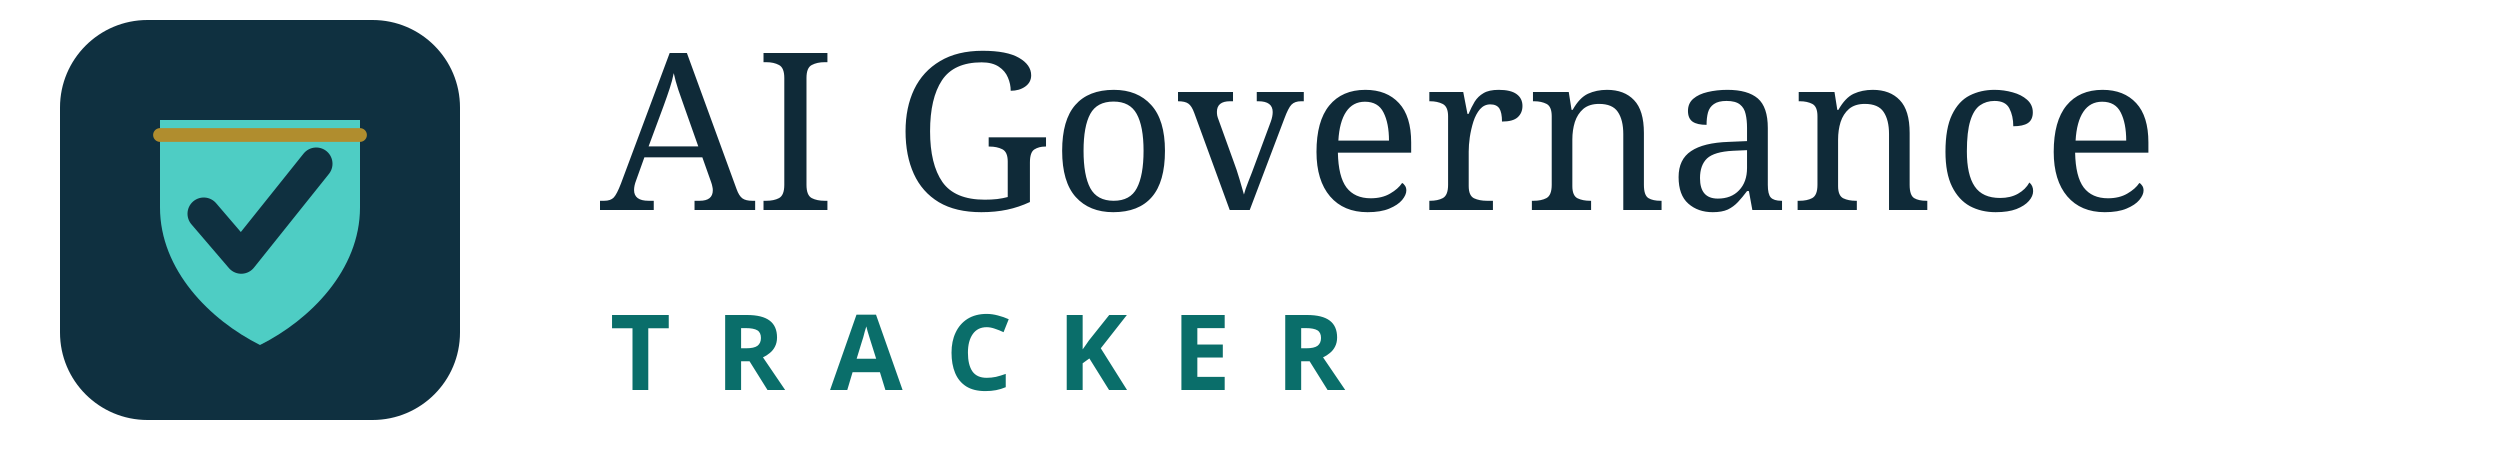
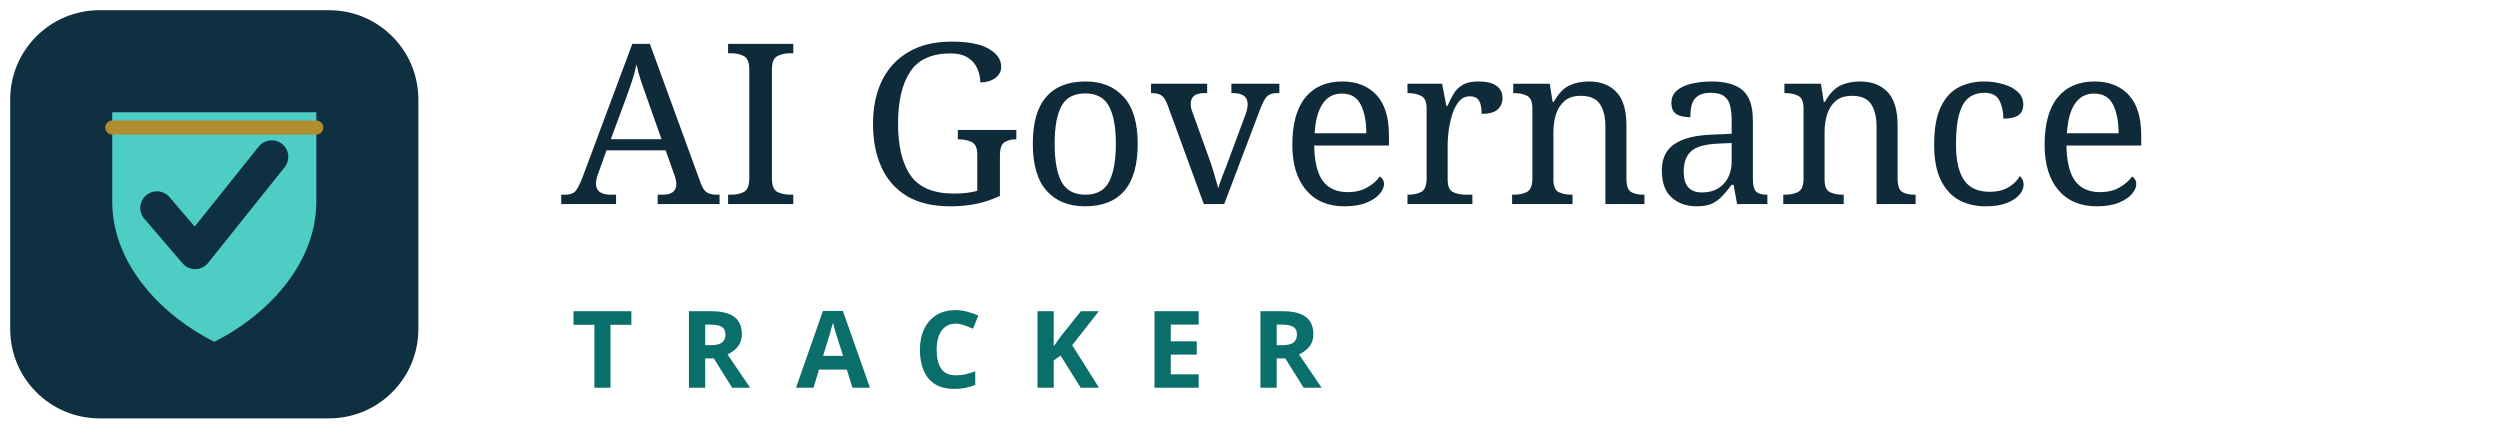
- <svg xmlns="http://www.w3.org/2000/svg" viewBox="0 6 250 46" fill="none">
+ <svg xmlns="http://www.w3.org/2000/svg" viewBox="5 7 245 42" fill="none">
  <g transform="translate(6 8) scale(1.25)">
    <rect width="32" height="32" rx="7" fill="#0f3040" />
    <path d="M8 8 H24 V15 C24 20 20 24 16 26 C12 24 8 20 8 15 Z" fill="#4ecdc4" />
    <path d="M11.5 15.5 L14.5 19 L20.5 11.5" fill="none" stroke="#0f3040" stroke-width="2.6" stroke-linecap="round" stroke-linejoin="round" />
    <path d="M8 9.2 H24" stroke="#b08d2e" stroke-width="1.1" stroke-linecap="round" />
  </g>
  <text x="60" y="27" font-family="'DM Serif Display', Georgia, serif" font-size="22" fill="#0f2a38">AI Governance</text>
  <text x="61" y="45" font-family="'DM Sans', system-ui, sans-serif" font-size="10.5" letter-spacing="4.5" font-weight="600" fill="#0a6e6a">TRACKER</text>
</svg>
